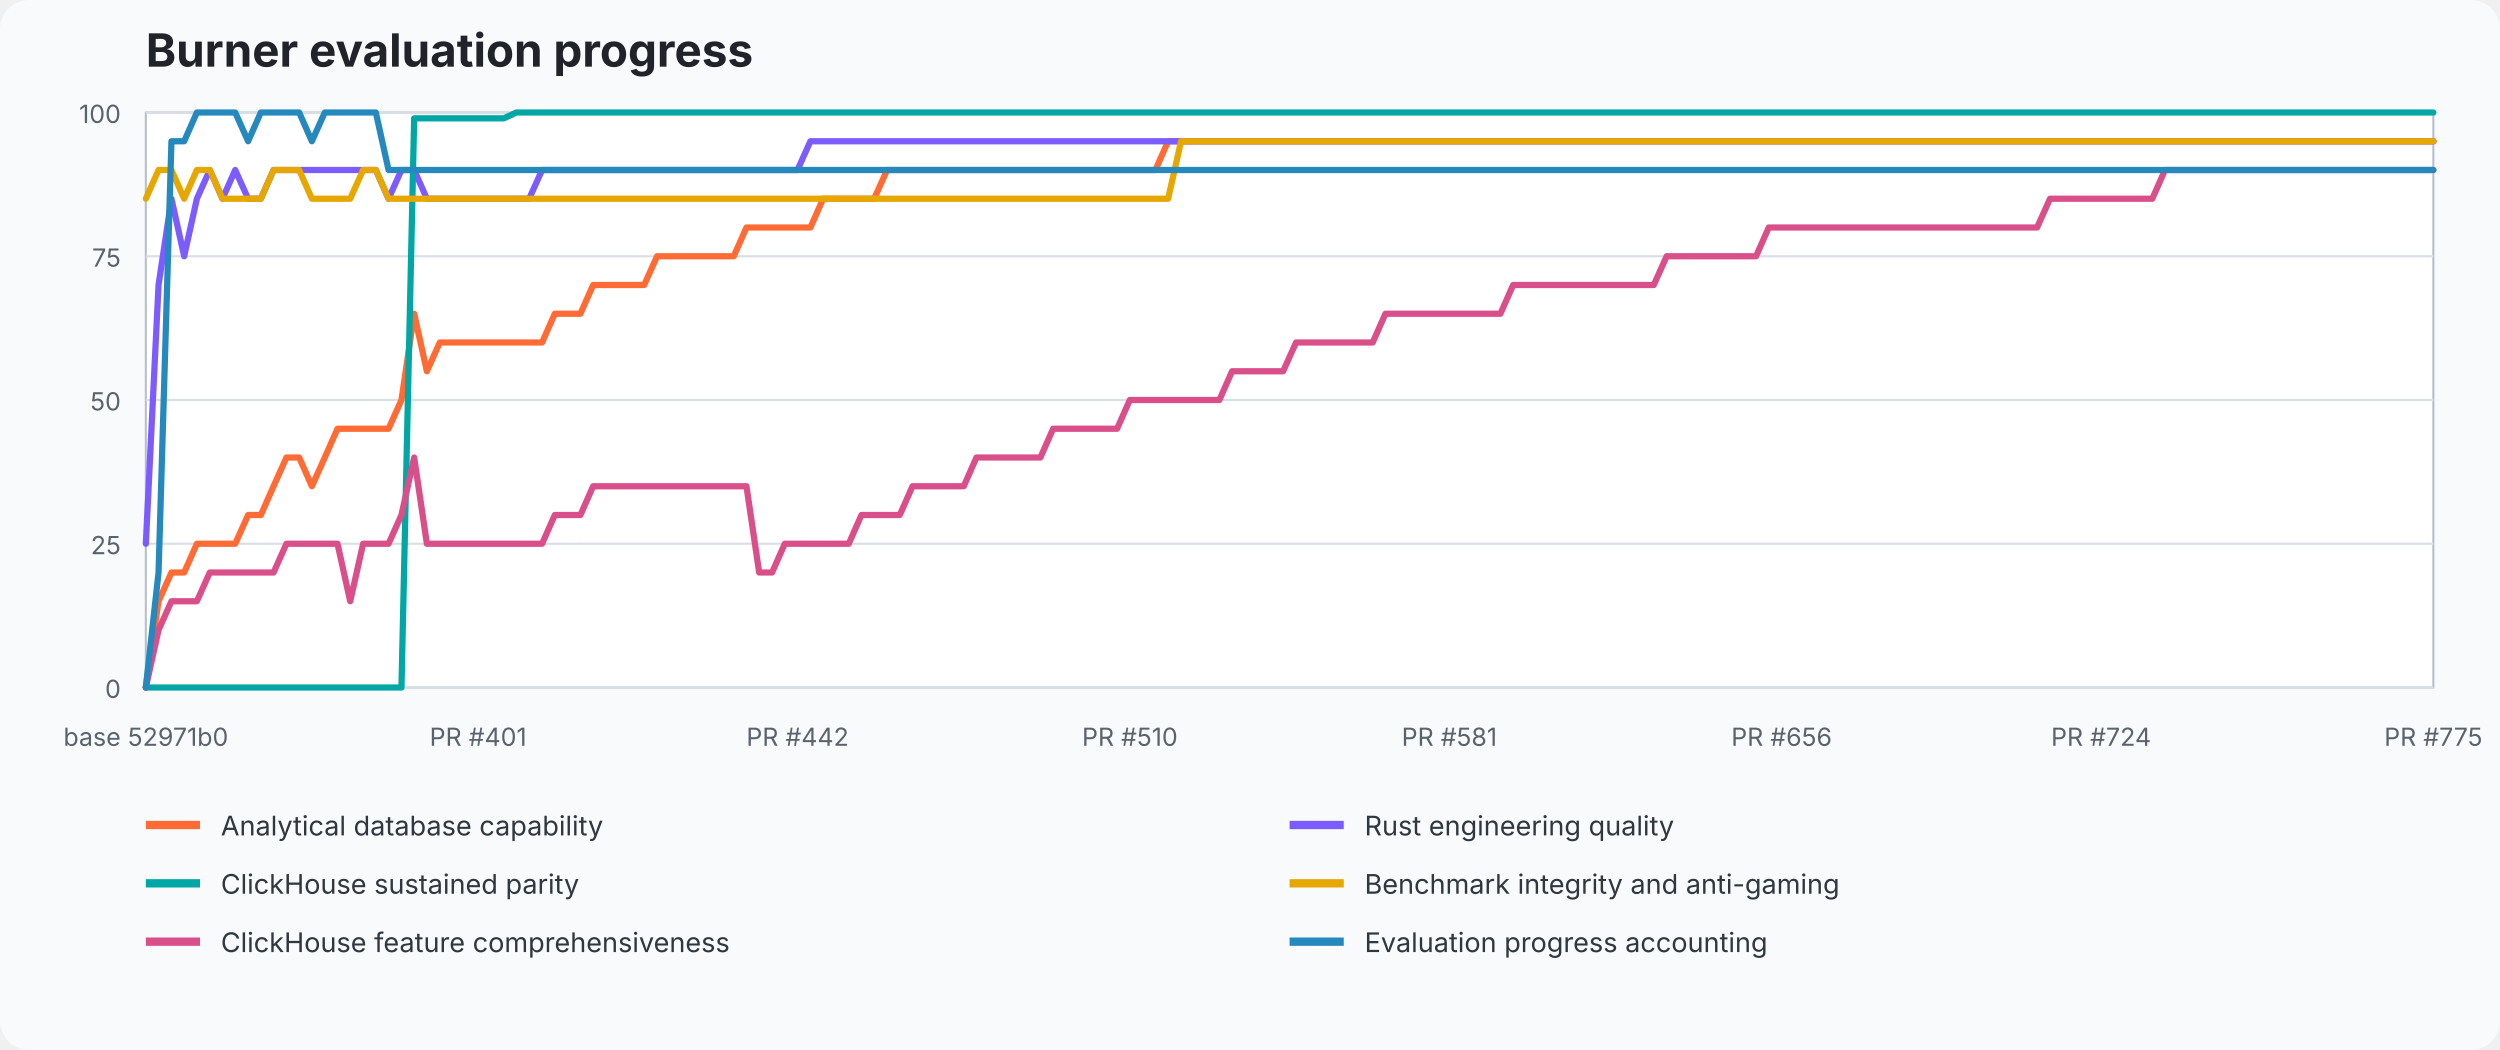
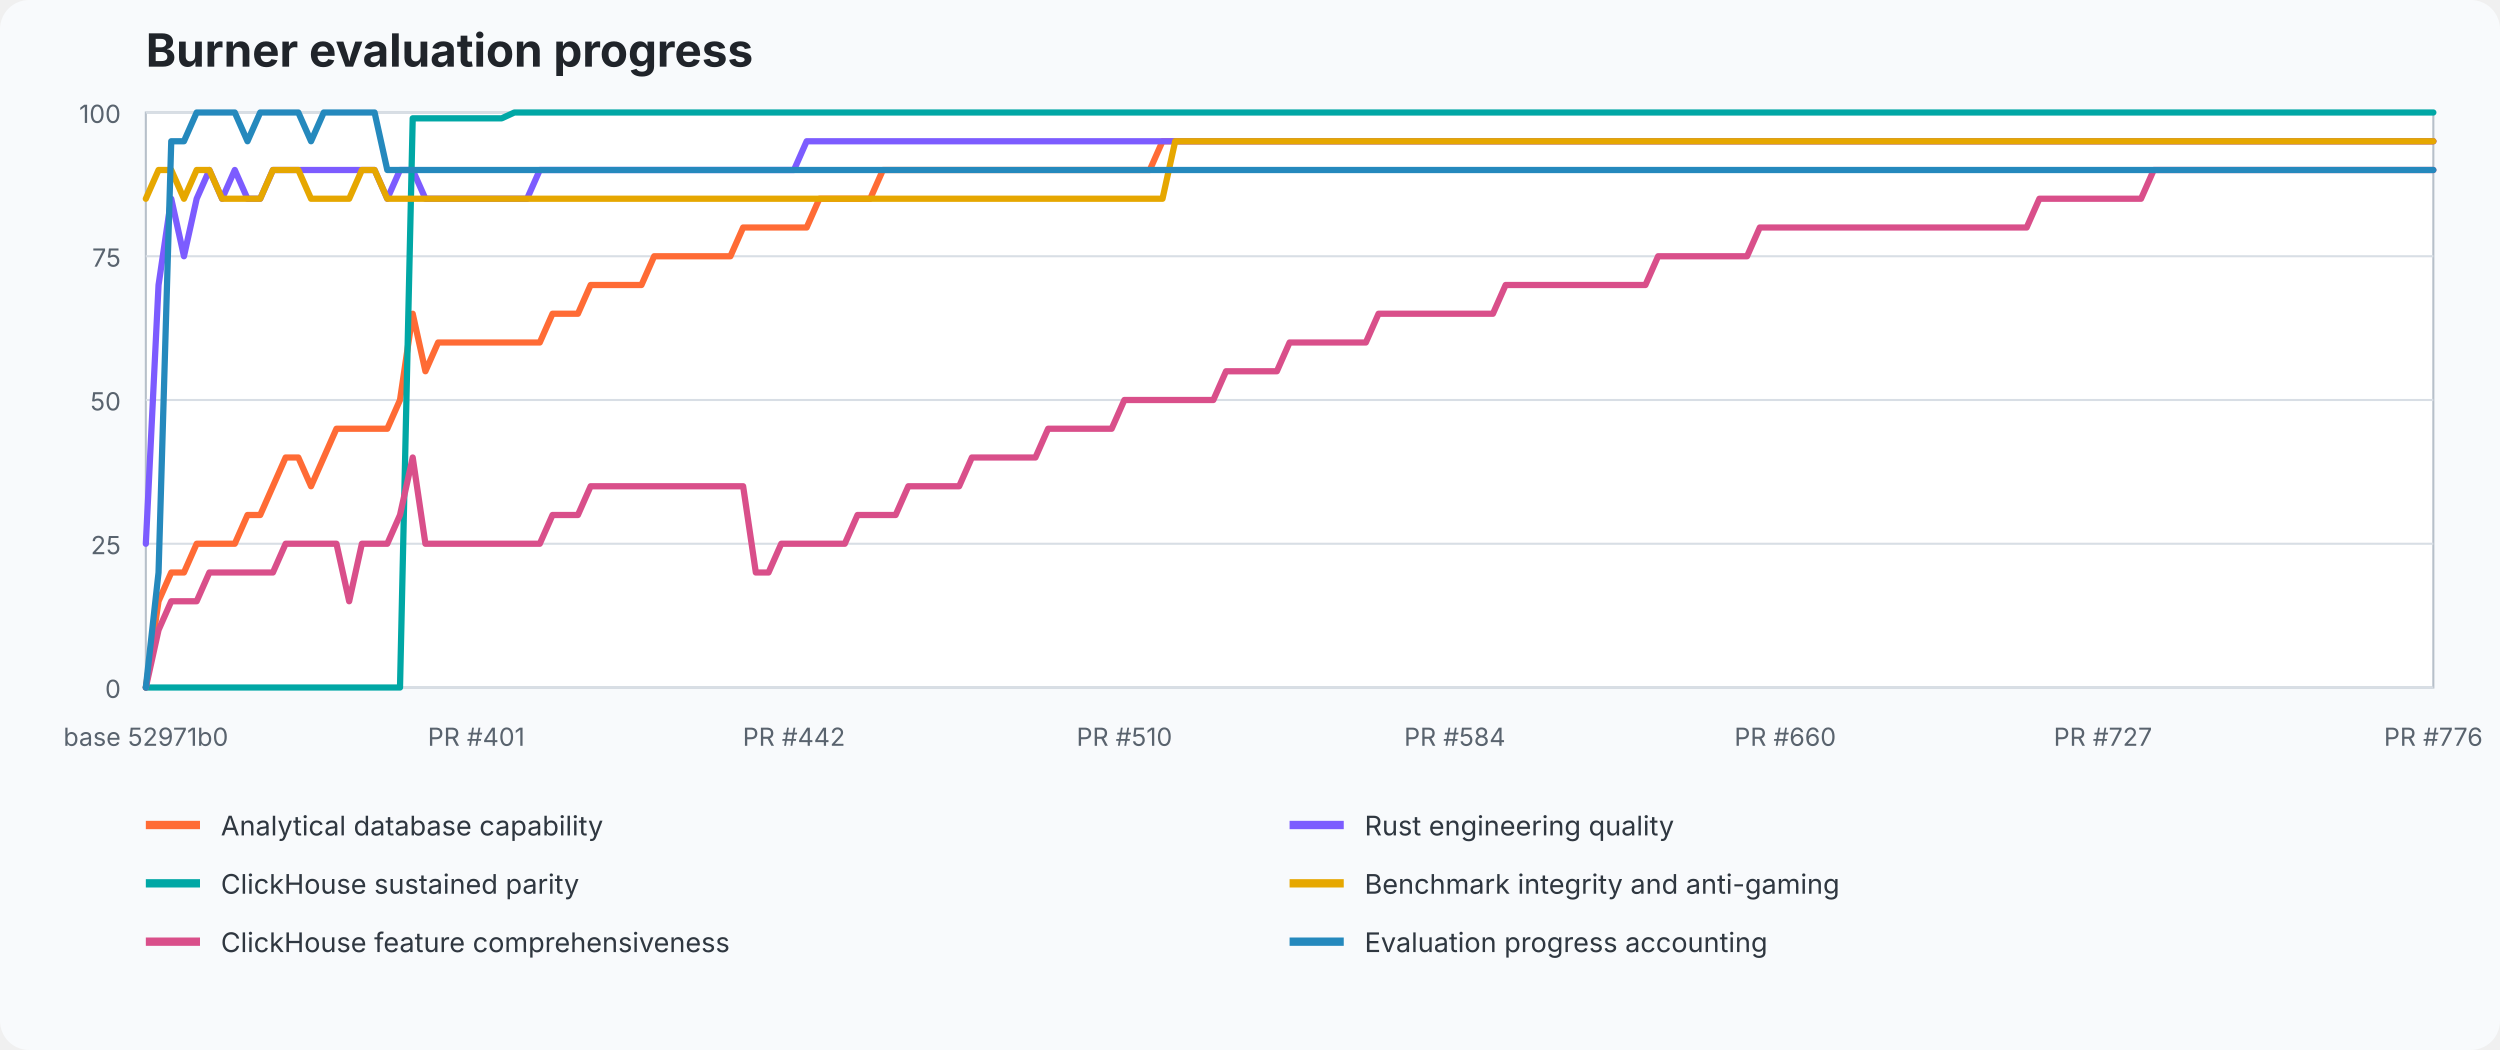
<svg xmlns="http://www.w3.org/2000/svg" width="1200" height="504" viewBox="0 0 1200 504" role="img" aria-labelledby="title desc">
  <style>text{font-family:ui-sans-serif,system-ui,-apple-system,BlinkMacSystemFont,"Segoe UI",sans-serif}.title{font-size:22px;font-weight:700;fill:#20242a}.axis{font-size:12px;fill:#59636e}.legend{font-size:13px;fill:#2f3740}.grid{stroke:#d8dee5;stroke-width:1}.plot{fill:#fff;stroke:#b7c0ca}</style>
  <rect width="100%" height="100%" fill="#f8fafc" rx="14" />
  <text x="70" y="32" class="title">Burner evaluation progress</text>
  <rect x="70" y="54" width="1098" height="276" class="plot" />
  <line x1="70" y1="330" x2="1168" y2="330" class="grid" />
  <text x="58" y="335" text-anchor="end" class="axis">0</text>
  <line x1="70" y1="261" x2="1168" y2="261" class="grid" />
  <text x="58" y="266" text-anchor="end" class="axis">25</text>
  <line x1="70" y1="192" x2="1168" y2="192" class="grid" />
  <text x="58" y="197" text-anchor="end" class="axis">50</text>
  <line x1="70" y1="123" x2="1168" y2="123" class="grid" />
  <text x="58" y="128" text-anchor="end" class="axis">75</text>
  <line x1="70" y1="54" x2="1168" y2="54" class="grid" />
  <text x="58" y="59" text-anchor="end" class="axis">100</text>
-   <polyline points="70.0,330.0 76.1,288.6 82.3,274.8 88.4,274.8 94.5,261.0 100.7,261.0 106.8,261.0 112.9,261.0 119.1,247.2 125.2,247.2 131.3,233.4 137.5,219.6 143.6,219.6 149.7,233.4 155.9,219.6 162.0,205.8 168.1,205.8 174.3,205.8 180.4,205.8 186.5,205.8 192.7,192.0 198.8,150.6 204.9,178.2 211.1,164.4 217.2,164.4 223.4,164.4 229.5,164.4 235.6,164.4 241.8,164.4 247.9,164.4 254.0,164.4 260.2,164.4 266.3,150.6 272.4,150.6 278.6,150.6 284.7,136.8 290.8,136.8 297.0,136.8 303.1,136.8 309.2,136.8 315.4,123.0 321.5,123.0 327.6,123.0 333.8,123.0 339.9,123.0 346.0,123.0 352.2,123.0 358.3,109.2 364.4,109.2 370.6,109.2 376.7,109.2 382.8,109.2 389.0,109.2 395.1,95.4 401.2,95.4 407.4,95.4 413.5,95.4 419.6,95.4 425.8,81.6 431.9,81.6 438.0,81.6 444.2,81.6 450.3,81.6 456.4,81.6 462.6,81.6 468.7,81.6 474.8,81.6 481.0,81.6 487.1,81.6 493.3,81.6 499.4,81.6 505.5,81.6 511.7,81.6 517.8,81.6 523.9,81.6 530.1,81.6 536.2,81.6 542.3,81.6 548.5,81.6 554.6,81.6 560.7,67.8 566.9,67.8 573.0,67.8 579.1,67.8 585.3,67.8 591.4,67.8 597.5,67.8 603.7,67.8 609.8,67.8 615.9,67.8 622.1,67.8 628.2,67.8 634.3,67.8 640.5,67.8 646.6,67.8 652.7,67.8 658.9,67.8 665.0,67.8 671.1,67.8 677.3,67.8 683.4,67.8 689.5,67.8 695.7,67.8 701.8,67.8 707.9,67.8 714.1,67.8 720.2,67.8 726.3,67.8 732.5,67.8 738.6,67.8 744.7,67.8 750.9,67.8 757.0,67.8 763.2,67.8 769.3,67.8 775.4,67.8 781.6,67.8 787.7,67.8 793.8,67.8 800.0,67.8 806.1,67.8 812.2,67.8 818.4,67.8 824.5,67.8 830.6,67.8 836.8,67.8 842.9,67.8 849.0,67.8 855.2,67.8 861.3,67.8 867.4,67.8 873.6,67.8 879.7,67.8 885.8,67.8 892.0,67.8 898.1,67.8 904.2,67.8 910.4,67.8 916.5,67.8 922.6,67.8 928.8,67.8 934.9,67.8 941.0,67.8 947.2,67.8 953.3,67.8 959.4,67.8 965.6,67.8 971.7,67.8 977.8,67.8 984.0,67.8 990.1,67.8 996.2,67.8 1002.4,67.8 1008.5,67.8 1014.6,67.8 1020.8,67.8 1026.9,67.8 1033.1,67.8 1039.2,67.8 1045.3,67.8 1051.5,67.8 1057.6,67.8 1063.7,67.8 1069.9,67.8 1076.0,67.8 1082.1,67.8 1088.3,67.8 1094.4,67.8 1100.5,67.8 1106.7,67.8 1112.8,67.8 1118.9,67.8 1125.1,67.8 1131.2,67.8 1137.3,67.8 1143.5,67.8 1149.6,67.8 1155.7,67.8 1161.9,67.8 1168.0,67.8" fill="none" stroke="#ff6b35" stroke-width="3" stroke-linejoin="round" stroke-linecap="round" />
-   <polyline points="70.0,261.0 76.1,136.8 82.3,95.4 88.4,123.0 94.5,95.4 100.7,81.6 106.8,95.4 112.9,81.6 119.1,95.4 125.2,95.4 131.3,81.6 137.5,81.6 143.6,81.6 149.7,81.6 155.9,81.6 162.0,81.6 168.1,81.6 174.3,81.6 180.4,81.6 186.5,95.4 192.7,81.6 198.8,81.6 204.9,95.4 211.1,95.4 217.2,95.4 223.4,95.4 229.5,95.4 235.6,95.4 241.8,95.4 247.9,95.4 254.0,95.4 260.2,81.6 266.3,81.6 272.4,81.6 278.6,81.6 284.7,81.6 290.8,81.6 297.0,81.6 303.1,81.6 309.2,81.6 315.4,81.6 321.5,81.6 327.6,81.6 333.8,81.6 339.9,81.6 346.0,81.6 352.2,81.6 358.3,81.6 364.4,81.6 370.6,81.6 376.7,81.6 382.8,81.6 389.0,67.8 395.1,67.8 401.2,67.8 407.4,67.8 413.5,67.8 419.6,67.8 425.8,67.8 431.9,67.8 438.0,67.8 444.2,67.8 450.3,67.8 456.4,67.8 462.6,67.8 468.7,67.8 474.8,67.8 481.0,67.8 487.1,67.8 493.3,67.8 499.4,67.8 505.5,67.8 511.7,67.8 517.8,67.8 523.9,67.8 530.1,67.8 536.2,67.8 542.3,67.8 548.5,67.8 554.6,67.8 560.7,67.8 566.9,67.8 573.0,67.8 579.1,67.8 585.3,67.8 591.4,67.8 597.5,67.8 603.7,67.8 609.8,67.8 615.9,67.8 622.1,67.8 628.2,67.8 634.3,67.8 640.5,67.8 646.6,67.8 652.7,67.8 658.9,67.8 665.0,67.8 671.1,67.8 677.3,67.8 683.4,67.8 689.5,67.8 695.7,67.8 701.8,67.8 707.9,67.8 714.1,67.8 720.2,67.8 726.3,67.8 732.5,67.8 738.6,67.8 744.7,67.8 750.9,67.8 757.0,67.8 763.2,67.8 769.3,67.8 775.4,67.8 781.6,67.8 787.7,67.8 793.8,67.8 800.0,67.8 806.1,67.8 812.2,67.8 818.4,67.8 824.5,67.8 830.6,67.8 836.8,67.8 842.9,67.8 849.0,67.8 855.2,67.8 861.3,67.8 867.4,67.8 873.6,67.8 879.7,67.8 885.8,67.8 892.0,67.8 898.1,67.8 904.2,67.8 910.4,67.8 916.5,67.8 922.6,67.8 928.8,67.8 934.9,67.8 941.0,67.8 947.2,67.8 953.3,67.8 959.4,67.8 965.6,67.8 971.7,67.8 977.8,67.8 984.0,67.8 990.1,67.8 996.2,67.8 1002.4,67.8 1008.5,67.8 1014.6,67.8 1020.8,67.8 1026.9,67.8 1033.1,67.8 1039.2,67.8 1045.3,67.8 1051.5,67.8 1057.6,67.8 1063.7,67.8 1069.9,67.8 1076.0,67.8 1082.1,67.8 1088.3,67.8 1094.4,67.8 1100.5,67.8 1106.7,67.8 1112.8,67.8 1118.9,67.8 1125.1,67.8 1131.2,67.8 1137.3,67.8 1143.5,67.8 1149.6,67.8 1155.7,67.8 1161.9,67.8 1168.0,67.8" fill="none" stroke="#7c5cff" stroke-width="3" stroke-linejoin="round" stroke-linecap="round" />
-   <polyline points="70.0,330.0 76.1,330.0 82.3,330.0 88.4,330.0 94.5,330.0 100.7,330.0 106.8,330.0 112.9,330.0 119.1,330.0 125.2,330.0 131.3,330.0 137.5,330.0 143.6,330.0 149.7,330.0 155.9,330.0 162.0,330.0 168.1,330.0 174.3,330.0 180.4,330.0 186.5,330.0 192.7,330.0 198.8,56.8 204.9,56.8 211.1,56.8 217.2,56.8 223.4,56.8 229.5,56.8 235.6,56.8 241.8,56.8 247.9,54.0 254.0,54.0 260.2,54.0 266.3,54.0 272.4,54.0 278.6,54.0 284.7,54.0 290.8,54.0 297.0,54.0 303.1,54.0 309.2,54.0 315.4,54.0 321.5,54.0 327.6,54.0 333.8,54.0 339.9,54.0 346.0,54.0 352.2,54.0 358.3,54.0 364.4,54.0 370.6,54.0 376.7,54.0 382.8,54.0 389.0,54.0 395.1,54.0 401.2,54.0 407.4,54.0 413.5,54.0 419.6,54.0 425.8,54.0 431.9,54.0 438.0,54.0 444.2,54.0 450.3,54.0 456.4,54.0 462.6,54.0 468.7,54.0 474.8,54.0 481.0,54.0 487.1,54.0 493.3,54.0 499.4,54.0 505.5,54.0 511.7,54.0 517.8,54.0 523.9,54.0 530.1,54.0 536.2,54.0 542.3,54.0 548.5,54.0 554.6,54.0 560.7,54.0 566.9,54.0 573.0,54.0 579.1,54.0 585.3,54.0 591.4,54.0 597.5,54.0 603.7,54.0 609.8,54.0 615.9,54.0 622.1,54.0 628.2,54.0 634.3,54.0 640.5,54.0 646.6,54.0 652.7,54.0 658.9,54.0 665.0,54.0 671.1,54.0 677.3,54.0 683.4,54.0 689.5,54.0 695.7,54.0 701.8,54.0 707.9,54.0 714.1,54.0 720.2,54.0 726.3,54.0 732.5,54.0 738.6,54.0 744.7,54.0 750.9,54.0 757.0,54.0 763.2,54.0 769.3,54.0 775.4,54.0 781.6,54.0 787.7,54.0 793.8,54.0 800.0,54.0 806.1,54.0 812.2,54.0 818.4,54.0 824.5,54.0 830.6,54.0 836.8,54.0 842.9,54.0 849.0,54.0 855.2,54.0 861.3,54.0 867.4,54.0 873.6,54.0 879.7,54.0 885.8,54.0 892.0,54.0 898.1,54.0 904.2,54.0 910.4,54.0 916.5,54.0 922.6,54.0 928.8,54.0 934.9,54.0 941.0,54.0 947.2,54.0 953.3,54.0 959.4,54.0 965.6,54.0 971.7,54.0 977.8,54.0 984.0,54.0 990.1,54.0 996.2,54.0 1002.4,54.0 1008.5,54.0 1014.6,54.0 1020.8,54.0 1026.9,54.0 1033.1,54.0 1039.2,54.0 1045.3,54.0 1051.5,54.0 1057.6,54.0 1063.7,54.0 1069.9,54.0 1076.0,54.0 1082.1,54.0 1088.3,54.0 1094.4,54.0 1100.5,54.0 1106.7,54.0 1112.8,54.0 1118.9,54.0 1125.1,54.0 1131.2,54.0 1137.3,54.0 1143.5,54.0 1149.6,54.0 1155.7,54.0 1161.9,54.0 1168.0,54.0" fill="none" stroke="#00a7a5" stroke-width="3" stroke-linejoin="round" stroke-linecap="round" />
-   <polyline points="70.0,95.4 76.1,81.6 82.3,81.6 88.4,95.4 94.5,81.6 100.7,81.6 106.8,95.4 112.9,95.4 119.1,95.4 125.2,95.4 131.3,81.6 137.5,81.6 143.6,81.6 149.7,95.4 155.9,95.4 162.0,95.4 168.1,95.4 174.3,81.6 180.4,81.6 186.5,95.4 192.7,95.4 198.8,95.4 204.9,95.4 211.1,95.4 217.2,95.4 223.4,95.4 229.5,95.4 235.6,95.4 241.8,95.4 247.9,95.4 254.0,95.4 260.2,95.4 266.3,95.4 272.4,95.4 278.6,95.4 284.7,95.4 290.8,95.4 297.0,95.4 303.1,95.4 309.2,95.4 315.4,95.4 321.5,95.4 327.6,95.4 333.8,95.4 339.9,95.4 346.0,95.4 352.2,95.4 358.3,95.4 364.4,95.4 370.6,95.4 376.7,95.4 382.8,95.4 389.0,95.4 395.1,95.4 401.2,95.4 407.4,95.4 413.5,95.4 419.6,95.4 425.8,95.4 431.9,95.4 438.0,95.4 444.2,95.4 450.3,95.4 456.4,95.4 462.6,95.4 468.7,95.4 474.8,95.4 481.0,95.4 487.1,95.4 493.3,95.4 499.4,95.4 505.5,95.4 511.7,95.4 517.8,95.4 523.9,95.4 530.1,95.4 536.2,95.4 542.3,95.4 548.5,95.4 554.6,95.4 560.7,95.4 566.9,67.8 573.0,67.8 579.1,67.8 585.3,67.8 591.4,67.8 597.5,67.8 603.7,67.8 609.8,67.8 615.9,67.8 622.1,67.8 628.2,67.8 634.3,67.8 640.5,67.8 646.6,67.8 652.7,67.8 658.9,67.8 665.0,67.8 671.1,67.8 677.3,67.8 683.4,67.8 689.5,67.8 695.7,67.8 701.8,67.8 707.9,67.8 714.1,67.8 720.2,67.8 726.3,67.8 732.5,67.8 738.6,67.8 744.7,67.8 750.9,67.8 757.0,67.8 763.2,67.8 769.3,67.8 775.4,67.8 781.6,67.8 787.7,67.8 793.8,67.8 800.0,67.8 806.1,67.8 812.2,67.8 818.4,67.8 824.5,67.8 830.6,67.8 836.8,67.8 842.9,67.8 849.0,67.8 855.2,67.8 861.3,67.8 867.4,67.8 873.6,67.8 879.7,67.8 885.8,67.8 892.0,67.8 898.1,67.8 904.2,67.8 910.4,67.8 916.5,67.8 922.6,67.8 928.8,67.8 934.9,67.8 941.0,67.8 947.2,67.8 953.3,67.8 959.4,67.8 965.6,67.8 971.7,67.8 977.8,67.8 984.0,67.8 990.1,67.8 996.2,67.8 1002.4,67.8 1008.5,67.8 1014.6,67.8 1020.8,67.8 1026.9,67.8 1033.1,67.8 1039.2,67.8 1045.3,67.8 1051.5,67.8 1057.6,67.8 1063.7,67.8 1069.9,67.8 1076.0,67.8 1082.1,67.8 1088.3,67.8 1094.4,67.8 1100.5,67.8 1106.7,67.8 1112.8,67.8 1118.9,67.8 1125.1,67.8 1131.2,67.8 1137.3,67.8 1143.5,67.8 1149.6,67.8 1155.7,67.8 1161.9,67.8 1168.0,67.8" fill="none" stroke="#e6a700" stroke-width="3" stroke-linejoin="round" stroke-linecap="round" />
-   <polyline points="70.0,330.0 76.1,302.4 82.3,288.6 88.4,288.6 94.5,288.6 100.7,274.8 106.8,274.8 112.9,274.8 119.1,274.8 125.2,274.8 131.3,274.8 137.5,261.0 143.6,261.0 149.7,261.0 155.9,261.0 162.0,261.0 168.1,288.6 174.3,261.0 180.4,261.0 186.5,261.0 192.7,247.2 198.8,219.6 204.9,261.0 211.1,261.0 217.2,261.0 223.4,261.0 229.5,261.0 235.6,261.0 241.8,261.0 247.9,261.0 254.0,261.0 260.2,261.0 266.3,247.2 272.4,247.2 278.6,247.2 284.7,233.4 290.8,233.4 297.0,233.4 303.1,233.4 309.2,233.4 315.4,233.4 321.5,233.4 327.6,233.4 333.8,233.4 339.9,233.4 346.0,233.4 352.2,233.4 358.3,233.4 364.4,274.8 370.6,274.8 376.7,261.0 382.8,261.0 389.0,261.0 395.1,261.0 401.2,261.0 407.4,261.0 413.5,247.2 419.6,247.2 425.8,247.2 431.9,247.2 438.0,233.4 444.2,233.4 450.3,233.4 456.4,233.4 462.6,233.4 468.7,219.6 474.8,219.6 481.0,219.6 487.1,219.6 493.3,219.6 499.4,219.6 505.5,205.8 511.7,205.8 517.8,205.8 523.9,205.8 530.1,205.8 536.2,205.8 542.3,192.0 548.5,192.0 554.6,192.0 560.7,192.0 566.9,192.0 573.0,192.0 579.1,192.0 585.3,192.0 591.4,178.2 597.5,178.2 603.7,178.2 609.8,178.2 615.9,178.2 622.1,164.4 628.2,164.4 634.3,164.4 640.5,164.4 646.6,164.4 652.7,164.4 658.9,164.4 665.0,150.6 671.1,150.6 677.3,150.6 683.4,150.6 689.5,150.6 695.7,150.6 701.8,150.6 707.9,150.6 714.1,150.6 720.2,150.6 726.3,136.8 732.5,136.8 738.6,136.8 744.7,136.8 750.9,136.8 757.0,136.8 763.2,136.8 769.3,136.8 775.4,136.8 781.6,136.8 787.7,136.8 793.8,136.8 800.0,123.0 806.1,123.0 812.2,123.0 818.4,123.0 824.5,123.0 830.6,123.0 836.8,123.0 842.9,123.0 849.0,109.2 855.2,109.2 861.3,109.2 867.4,109.2 873.6,109.2 879.7,109.2 885.8,109.2 892.0,109.2 898.1,109.2 904.2,109.2 910.4,109.2 916.5,109.2 922.6,109.2 928.8,109.2 934.9,109.2 941.0,109.2 947.2,109.2 953.3,109.2 959.4,109.2 965.6,109.2 971.7,109.2 977.8,109.2 984.0,95.4 990.1,95.4 996.2,95.4 1002.4,95.4 1008.5,95.4 1014.6,95.4 1020.8,95.4 1026.9,95.4 1033.1,95.4 1039.2,81.6 1045.3,81.6 1051.5,81.6 1057.6,81.6 1063.7,81.6 1069.9,81.6 1076.0,81.6 1082.1,81.6 1088.3,81.6 1094.4,81.6 1100.5,81.6 1106.7,81.6 1112.8,81.6 1118.9,81.6 1125.1,81.6 1131.2,81.6 1137.3,81.6 1143.5,81.6 1149.6,81.6 1155.7,81.6 1161.9,81.6 1168.0,81.6" fill="none" stroke="#d94f8a" stroke-width="3" stroke-linejoin="round" stroke-linecap="round" />
-   <polyline points="70.0,330.0 76.1,274.8 82.3,67.8 88.4,67.8 94.5,54.0 100.7,54.0 106.8,54.0 112.9,54.0 119.1,67.8 125.2,54.0 131.3,54.0 137.5,54.0 143.6,54.0 149.7,67.8 155.9,54.0 162.0,54.0 168.1,54.0 174.3,54.0 180.4,54.0 186.5,81.6 192.7,81.6 198.8,81.6 204.9,81.6 211.1,81.6 217.2,81.6 223.4,81.6 229.5,81.6 235.6,81.6 241.8,81.6 247.9,81.6 254.0,81.6 260.2,81.6 266.3,81.6 272.4,81.6 278.6,81.6 284.7,81.6 290.8,81.6 297.0,81.6 303.1,81.6 309.2,81.6 315.4,81.6 321.5,81.6 327.6,81.6 333.8,81.6 339.9,81.6 346.0,81.6 352.2,81.6 358.3,81.6 364.4,81.6 370.6,81.6 376.7,81.6 382.8,81.6 389.0,81.6 395.1,81.6 401.2,81.6 407.4,81.6 413.5,81.6 419.6,81.6 425.8,81.6 431.9,81.6 438.0,81.6 444.2,81.6 450.3,81.6 456.4,81.6 462.6,81.6 468.7,81.6 474.8,81.6 481.0,81.6 487.1,81.6 493.3,81.6 499.4,81.6 505.5,81.6 511.7,81.6 517.8,81.6 523.9,81.6 530.1,81.6 536.2,81.6 542.3,81.6 548.5,81.6 554.6,81.6 560.7,81.6 566.9,81.6 573.0,81.6 579.1,81.6 585.3,81.6 591.4,81.6 597.5,81.6 603.7,81.6 609.8,81.6 615.9,81.6 622.1,81.6 628.2,81.6 634.3,81.6 640.5,81.6 646.6,81.6 652.7,81.6 658.9,81.6 665.0,81.6 671.1,81.6 677.3,81.6 683.4,81.6 689.5,81.6 695.7,81.6 701.8,81.6 707.9,81.6 714.1,81.6 720.2,81.6 726.3,81.6 732.5,81.6 738.6,81.6 744.7,81.6 750.9,81.6 757.0,81.6 763.2,81.6 769.3,81.6 775.4,81.6 781.6,81.6 787.7,81.6 793.8,81.6 800.0,81.6 806.1,81.6 812.2,81.6 818.4,81.6 824.5,81.6 830.6,81.6 836.8,81.6 842.9,81.6 849.0,81.6 855.2,81.6 861.3,81.6 867.4,81.6 873.6,81.6 879.7,81.6 885.8,81.6 892.0,81.6 898.1,81.6 904.2,81.6 910.4,81.6 916.5,81.6 922.6,81.6 928.8,81.6 934.9,81.6 941.0,81.6 947.2,81.6 953.3,81.6 959.4,81.6 965.6,81.6 971.7,81.6 977.8,81.6 984.0,81.6 990.1,81.6 996.2,81.6 1002.4,81.6 1008.5,81.6 1014.6,81.6 1020.8,81.6 1026.9,81.6 1033.1,81.6 1039.2,81.6 1045.3,81.6 1051.5,81.6 1057.6,81.6 1063.7,81.6 1069.9,81.6 1076.0,81.6 1082.1,81.6 1088.3,81.6 1094.4,81.6 1100.5,81.6 1106.7,81.6 1112.8,81.6 1118.9,81.6 1125.1,81.6 1131.2,81.6 1137.3,81.6 1143.5,81.6 1149.6,81.6 1155.7,81.6 1161.9,81.6 1168.0,81.6" fill="none" stroke="#2589bd" stroke-width="3" stroke-linejoin="round" stroke-linecap="round" />
+   <polyline points="70.0,330.0 76.1,288.6 82.2,274.8 88.3,274.8 94.4,261.0 100.5,261.0 106.6,261.0 112.7,261.0 118.8,247.2 124.9,247.2 131.0,233.4 137.1,219.6 143.2,219.6 149.3,233.4 155.4,219.6 161.5,205.8 167.6,205.8 173.7,205.8 179.8,205.8 185.9,205.8 192.0,192.0 198.1,150.6 204.2,178.2 210.3,164.4 216.4,164.4 222.5,164.4 228.6,164.4 234.7,164.4 240.8,164.4 246.9,164.4 253.0,164.4 259.1,164.4 265.2,150.6 271.3,150.6 277.4,150.6 283.5,136.8 289.6,136.8 295.7,136.8 301.8,136.8 307.9,136.8 314.0,123.0 320.1,123.0 326.2,123.0 332.3,123.0 338.4,123.0 344.5,123.0 350.6,123.0 356.7,109.2 362.8,109.2 368.9,109.2 375.0,109.2 381.1,109.2 387.2,109.2 393.3,95.4 399.4,95.4 405.5,95.4 411.6,95.4 417.7,95.4 423.8,81.6 429.9,81.6 436.0,81.6 442.1,81.6 448.2,81.6 454.3,81.6 460.4,81.6 466.5,81.6 472.6,81.6 478.7,81.6 484.8,81.6 490.9,81.6 497.0,81.6 503.1,81.6 509.2,81.6 515.3,81.6 521.4,81.6 527.5,81.6 533.6,81.6 539.7,81.6 545.8,81.6 551.9,81.6 558.0,67.8 564.1,67.8 570.2,67.8 576.3,67.8 582.4,67.8 588.5,67.8 594.6,67.8 600.7,67.8 606.8,67.8 612.9,67.8 619.0,67.8 625.1,67.8 631.2,67.8 637.3,67.8 643.4,67.8 649.5,67.8 655.6,67.8 661.7,67.8 667.8,67.8 673.9,67.8 680.0,67.8 686.1,67.8 692.2,67.8 698.3,67.8 704.4,67.8 710.5,67.8 716.6,67.8 722.7,67.8 728.8,67.8 734.9,67.8 741.0,67.8 747.1,67.8 753.2,67.8 759.3,67.8 765.4,67.8 771.5,67.8 777.6,67.8 783.7,67.8 789.8,67.8 795.9,67.8 802.0,67.8 808.1,67.8 814.2,67.8 820.3,67.8 826.4,67.8 832.5,67.8 838.6,67.8 844.7,67.8 850.8,67.8 856.9,67.8 863.0,67.8 869.1,67.8 875.2,67.8 881.3,67.8 887.4,67.8 893.5,67.8 899.6,67.8 905.7,67.8 911.8,67.8 917.9,67.8 924.0,67.8 930.1,67.8 936.2,67.8 942.3,67.8 948.4,67.8 954.5,67.8 960.6,67.8 966.7,67.8 972.8,67.8 978.9,67.8 985.0,67.8 991.1,67.8 997.2,67.8 1003.3,67.8 1009.4,67.8 1015.5,67.8 1021.6,67.8 1027.7,67.8 1033.8,67.8 1039.9,67.8 1046.0,67.8 1052.1,67.8 1058.2,67.8 1064.3,67.8 1070.4,67.8 1076.5,67.8 1082.6,67.8 1088.7,67.8 1094.8,67.8 1100.9,67.8 1107.0,67.8 1113.1,67.8 1119.2,67.8 1125.3,67.8 1131.4,67.8 1137.5,67.8 1143.6,67.8 1149.7,67.8 1155.8,67.8 1161.9,67.8 1168.0,67.8" fill="none" stroke="#ff6b35" stroke-width="3" stroke-linejoin="round" stroke-linecap="round" />
+   <polyline points="70.0,261.0 76.1,136.8 82.2,95.4 88.3,123.0 94.4,95.4 100.5,81.6 106.6,95.4 112.7,81.6 118.8,95.4 124.9,95.4 131.0,81.6 137.1,81.6 143.2,81.6 149.3,81.6 155.4,81.6 161.5,81.6 167.6,81.6 173.7,81.6 179.8,81.6 185.9,95.4 192.0,81.6 198.1,81.6 204.2,95.4 210.3,95.4 216.4,95.4 222.5,95.4 228.6,95.4 234.7,95.4 240.8,95.4 246.9,95.4 253.0,95.4 259.1,81.6 265.2,81.6 271.3,81.6 277.4,81.6 283.5,81.6 289.6,81.6 295.7,81.6 301.8,81.6 307.9,81.6 314.0,81.6 320.1,81.6 326.2,81.6 332.3,81.6 338.4,81.6 344.5,81.6 350.6,81.6 356.7,81.6 362.8,81.6 368.9,81.6 375.0,81.6 381.1,81.6 387.2,67.8 393.3,67.8 399.4,67.8 405.5,67.8 411.6,67.8 417.7,67.8 423.8,67.8 429.9,67.8 436.0,67.8 442.1,67.8 448.2,67.8 454.3,67.8 460.4,67.8 466.5,67.8 472.6,67.8 478.7,67.8 484.8,67.8 490.9,67.8 497.0,67.8 503.1,67.8 509.2,67.8 515.3,67.8 521.4,67.8 527.5,67.8 533.6,67.8 539.7,67.8 545.8,67.8 551.9,67.8 558.0,67.8 564.1,67.8 570.2,67.8 576.3,67.8 582.4,67.8 588.5,67.8 594.6,67.8 600.7,67.8 606.8,67.8 612.9,67.8 619.0,67.8 625.1,67.8 631.2,67.8 637.3,67.8 643.4,67.8 649.5,67.8 655.6,67.8 661.7,67.8 667.8,67.8 673.9,67.8 680.0,67.8 686.1,67.8 692.2,67.8 698.3,67.8 704.4,67.8 710.5,67.8 716.6,67.8 722.7,67.8 728.8,67.8 734.9,67.8 741.0,67.8 747.1,67.8 753.2,67.8 759.3,67.8 765.4,67.8 771.5,67.8 777.6,67.8 783.7,67.8 789.8,67.8 795.9,67.8 802.0,67.8 808.1,67.8 814.2,67.8 820.3,67.8 826.4,67.8 832.5,67.8 838.6,67.8 844.7,67.8 850.8,67.8 856.9,67.8 863.0,67.8 869.1,67.8 875.2,67.8 881.3,67.8 887.4,67.8 893.5,67.8 899.6,67.8 905.7,67.8 911.8,67.8 917.9,67.8 924.0,67.8 930.1,67.8 936.2,67.8 942.3,67.8 948.4,67.8 954.5,67.8 960.6,67.8 966.7,67.8 972.8,67.8 978.9,67.8 985.0,67.8 991.1,67.8 997.2,67.8 1003.3,67.8 1009.4,67.8 1015.5,67.8 1021.6,67.8 1027.7,67.8 1033.8,67.8 1039.9,67.8 1046.0,67.8 1052.1,67.8 1058.2,67.8 1064.3,67.8 1070.4,67.8 1076.5,67.8 1082.6,67.8 1088.7,67.8 1094.8,67.8 1100.9,67.8 1107.0,67.8 1113.1,67.8 1119.2,67.8 1125.3,67.8 1131.4,67.8 1137.5,67.8 1143.6,67.8 1149.7,67.8 1155.8,67.8 1161.9,67.8 1168.0,67.8" fill="none" stroke="#7c5cff" stroke-width="3" stroke-linejoin="round" stroke-linecap="round" />
+   <polyline points="70.0,330.0 76.1,330.0 82.2,330.0 88.3,330.0 94.4,330.0 100.5,330.0 106.6,330.0 112.7,330.0 118.8,330.0 124.9,330.0 131.0,330.0 137.1,330.0 143.2,330.0 149.3,330.0 155.4,330.0 161.5,330.0 167.6,330.0 173.7,330.0 179.8,330.0 185.9,330.0 192.0,330.0 198.1,56.8 204.2,56.8 210.3,56.8 216.4,56.8 222.5,56.8 228.6,56.8 234.7,56.8 240.8,56.8 246.9,54.0 253.0,54.0 259.1,54.0 265.2,54.0 271.3,54.0 277.4,54.0 283.5,54.0 289.6,54.0 295.7,54.0 301.8,54.0 307.9,54.0 314.0,54.0 320.1,54.0 326.2,54.0 332.3,54.0 338.4,54.0 344.5,54.0 350.6,54.0 356.7,54.0 362.8,54.0 368.9,54.0 375.0,54.0 381.1,54.0 387.2,54.0 393.3,54.0 399.4,54.0 405.5,54.0 411.6,54.0 417.7,54.0 423.8,54.0 429.9,54.0 436.0,54.0 442.1,54.0 448.2,54.0 454.3,54.0 460.4,54.0 466.5,54.0 472.6,54.0 478.7,54.0 484.8,54.0 490.9,54.0 497.0,54.0 503.1,54.0 509.2,54.0 515.3,54.0 521.4,54.0 527.5,54.0 533.6,54.0 539.7,54.0 545.8,54.0 551.9,54.0 558.0,54.0 564.1,54.0 570.2,54.0 576.3,54.0 582.4,54.0 588.5,54.0 594.6,54.0 600.7,54.0 606.8,54.0 612.9,54.0 619.0,54.0 625.1,54.0 631.2,54.0 637.3,54.0 643.4,54.0 649.5,54.0 655.6,54.0 661.7,54.0 667.8,54.0 673.9,54.0 680.0,54.0 686.1,54.0 692.2,54.0 698.3,54.0 704.4,54.0 710.5,54.0 716.6,54.0 722.7,54.0 728.8,54.0 734.9,54.0 741.0,54.0 747.1,54.0 753.2,54.0 759.3,54.0 765.4,54.0 771.5,54.0 777.6,54.0 783.7,54.0 789.8,54.0 795.9,54.0 802.0,54.0 808.1,54.0 814.2,54.0 820.3,54.0 826.4,54.0 832.5,54.0 838.6,54.0 844.7,54.0 850.8,54.0 856.9,54.0 863.0,54.0 869.1,54.0 875.2,54.0 881.3,54.0 887.4,54.0 893.5,54.0 899.6,54.0 905.7,54.0 911.8,54.0 917.9,54.0 924.0,54.0 930.1,54.0 936.2,54.0 942.3,54.0 948.4,54.0 954.5,54.0 960.6,54.0 966.7,54.0 972.8,54.0 978.9,54.0 985.0,54.0 991.1,54.0 997.2,54.0 1003.3,54.0 1009.4,54.0 1015.5,54.0 1021.6,54.0 1027.7,54.0 1033.8,54.0 1039.9,54.0 1046.0,54.0 1052.1,54.0 1058.2,54.0 1064.3,54.0 1070.4,54.0 1076.5,54.0 1082.6,54.0 1088.7,54.0 1094.8,54.0 1100.9,54.0 1107.0,54.0 1113.1,54.0 1119.2,54.0 1125.3,54.0 1131.4,54.0 1137.5,54.0 1143.6,54.0 1149.7,54.0 1155.8,54.0 1161.9,54.0 1168.0,54.0" fill="none" stroke="#00a7a5" stroke-width="3" stroke-linejoin="round" stroke-linecap="round" />
+   <polyline points="70.0,95.4 76.1,81.6 82.2,81.6 88.3,95.4 94.4,81.6 100.5,81.6 106.6,95.4 112.7,95.4 118.8,95.4 124.9,95.4 131.0,81.6 137.1,81.6 143.2,81.6 149.3,95.4 155.4,95.4 161.5,95.4 167.6,95.4 173.7,81.6 179.8,81.6 185.9,95.4 192.0,95.4 198.1,95.4 204.2,95.4 210.3,95.4 216.4,95.4 222.5,95.4 228.6,95.4 234.7,95.4 240.8,95.4 246.9,95.4 253.0,95.4 259.1,95.4 265.2,95.4 271.3,95.4 277.4,95.4 283.5,95.4 289.6,95.4 295.7,95.4 301.8,95.4 307.9,95.4 314.0,95.4 320.1,95.4 326.2,95.4 332.3,95.4 338.4,95.4 344.5,95.4 350.6,95.4 356.7,95.4 362.8,95.4 368.9,95.4 375.0,95.4 381.1,95.4 387.2,95.4 393.3,95.4 399.4,95.4 405.5,95.4 411.6,95.4 417.7,95.4 423.8,95.4 429.9,95.4 436.0,95.4 442.1,95.4 448.2,95.4 454.3,95.4 460.4,95.4 466.5,95.4 472.6,95.4 478.7,95.4 484.8,95.4 490.9,95.4 497.0,95.4 503.1,95.4 509.2,95.4 515.3,95.4 521.4,95.4 527.5,95.4 533.6,95.4 539.7,95.4 545.8,95.4 551.9,95.4 558.0,95.4 564.1,67.8 570.2,67.8 576.3,67.8 582.4,67.8 588.5,67.8 594.6,67.8 600.7,67.8 606.8,67.8 612.9,67.8 619.0,67.8 625.1,67.8 631.2,67.8 637.3,67.8 643.4,67.8 649.5,67.8 655.6,67.8 661.7,67.8 667.8,67.8 673.9,67.8 680.0,67.8 686.1,67.8 692.2,67.8 698.3,67.8 704.4,67.8 710.5,67.8 716.6,67.8 722.7,67.8 728.8,67.8 734.9,67.8 741.0,67.8 747.1,67.8 753.2,67.8 759.3,67.8 765.4,67.8 771.5,67.8 777.6,67.8 783.7,67.8 789.8,67.8 795.9,67.8 802.0,67.8 808.1,67.8 814.2,67.8 820.3,67.8 826.4,67.8 832.5,67.8 838.6,67.8 844.7,67.8 850.8,67.8 856.9,67.8 863.0,67.8 869.1,67.8 875.2,67.8 881.3,67.8 887.4,67.8 893.5,67.8 899.6,67.8 905.7,67.8 911.8,67.8 917.9,67.8 924.0,67.8 930.1,67.8 936.2,67.8 942.3,67.8 948.4,67.8 954.5,67.8 960.6,67.8 966.7,67.8 972.8,67.8 978.9,67.8 985.0,67.8 991.1,67.8 997.2,67.8 1003.3,67.8 1009.4,67.8 1015.5,67.8 1021.6,67.8 1027.7,67.8 1033.8,67.8 1039.9,67.8 1046.0,67.8 1052.1,67.8 1058.2,67.8 1064.3,67.8 1070.4,67.8 1076.5,67.8 1082.6,67.8 1088.7,67.8 1094.8,67.8 1100.9,67.8 1107.0,67.8 1113.1,67.8 1119.2,67.8 1125.3,67.8 1131.4,67.8 1137.5,67.8 1143.6,67.8 1149.7,67.8 1155.8,67.8 1161.9,67.8 1168.0,67.8" fill="none" stroke="#e6a700" stroke-width="3" stroke-linejoin="round" stroke-linecap="round" />
+   <polyline points="70.0,330.0 76.1,302.4 82.2,288.6 88.3,288.6 94.4,288.6 100.5,274.8 106.6,274.8 112.7,274.8 118.8,274.8 124.9,274.8 131.0,274.8 137.1,261.0 143.2,261.0 149.3,261.0 155.4,261.0 161.5,261.0 167.6,288.6 173.7,261.0 179.8,261.0 185.9,261.0 192.0,247.2 198.1,219.6 204.2,261.0 210.3,261.0 216.4,261.0 222.5,261.0 228.6,261.0 234.7,261.0 240.8,261.0 246.9,261.0 253.0,261.0 259.1,261.0 265.2,247.2 271.3,247.2 277.4,247.2 283.5,233.4 289.6,233.4 295.7,233.4 301.8,233.4 307.9,233.4 314.0,233.4 320.1,233.4 326.2,233.4 332.3,233.4 338.4,233.4 344.5,233.4 350.6,233.4 356.7,233.4 362.8,274.8 368.9,274.8 375.0,261.0 381.1,261.0 387.2,261.0 393.3,261.0 399.4,261.0 405.5,261.0 411.6,247.2 417.7,247.2 423.8,247.2 429.9,247.2 436.0,233.4 442.1,233.4 448.2,233.4 454.3,233.4 460.4,233.4 466.5,219.6 472.6,219.6 478.7,219.6 484.8,219.6 490.9,219.6 497.0,219.6 503.1,205.8 509.2,205.8 515.3,205.8 521.4,205.8 527.5,205.8 533.6,205.8 539.7,192.0 545.8,192.0 551.9,192.0 558.0,192.0 564.1,192.0 570.2,192.0 576.3,192.0 582.4,192.0 588.5,178.2 594.6,178.2 600.7,178.2 606.8,178.2 612.9,178.2 619.0,164.4 625.1,164.4 631.2,164.4 637.3,164.4 643.4,164.4 649.5,164.4 655.6,164.4 661.7,150.6 667.8,150.6 673.9,150.6 680.0,150.6 686.1,150.6 692.2,150.6 698.3,150.6 704.4,150.6 710.5,150.6 716.6,150.6 722.7,136.8 728.8,136.8 734.9,136.8 741.0,136.8 747.1,136.8 753.2,136.8 759.3,136.8 765.4,136.8 771.5,136.8 777.6,136.8 783.7,136.8 789.8,136.8 795.9,123.0 802.0,123.0 808.1,123.0 814.2,123.0 820.3,123.0 826.4,123.0 832.5,123.0 838.6,123.0 844.7,109.2 850.8,109.2 856.9,109.2 863.0,109.2 869.1,109.2 875.2,109.2 881.3,109.2 887.4,109.2 893.5,109.2 899.6,109.2 905.7,109.2 911.8,109.2 917.9,109.2 924.0,109.2 930.1,109.2 936.2,109.2 942.3,109.2 948.4,109.2 954.5,109.2 960.6,109.2 966.7,109.2 972.8,109.2 978.9,95.4 985.0,95.4 991.1,95.4 997.2,95.4 1003.3,95.4 1009.4,95.4 1015.5,95.4 1021.6,95.4 1027.7,95.4 1033.8,81.6 1039.9,81.6 1046.0,81.6 1052.1,81.6 1058.2,81.6 1064.3,81.6 1070.4,81.6 1076.5,81.6 1082.6,81.6 1088.7,81.6 1094.8,81.6 1100.9,81.6 1107.0,81.6 1113.1,81.6 1119.2,81.6 1125.3,81.6 1131.4,81.6 1137.5,81.6 1143.6,81.6 1149.7,81.6 1155.8,81.6 1161.9,81.6 1168.0,81.6" fill="none" stroke="#d94f8a" stroke-width="3" stroke-linejoin="round" stroke-linecap="round" />
+   <polyline points="70.0,330.0 76.1,274.8 82.2,67.8 88.3,67.8 94.4,54.0 100.5,54.0 106.6,54.0 112.7,54.0 118.8,67.8 124.9,54.0 131.0,54.0 137.1,54.0 143.2,54.0 149.3,67.8 155.4,54.0 161.5,54.0 167.6,54.0 173.7,54.0 179.8,54.0 185.9,81.6 192.0,81.6 198.1,81.6 204.2,81.6 210.3,81.6 216.4,81.6 222.5,81.6 228.6,81.6 234.7,81.6 240.8,81.6 246.9,81.6 253.0,81.6 259.1,81.6 265.2,81.6 271.3,81.6 277.4,81.6 283.5,81.6 289.6,81.6 295.7,81.6 301.8,81.6 307.9,81.6 314.0,81.6 320.1,81.6 326.2,81.6 332.3,81.6 338.4,81.6 344.5,81.6 350.6,81.6 356.7,81.6 362.8,81.6 368.9,81.6 375.0,81.6 381.1,81.6 387.2,81.6 393.3,81.6 399.4,81.6 405.5,81.6 411.6,81.6 417.7,81.6 423.8,81.6 429.9,81.6 436.0,81.6 442.1,81.6 448.2,81.6 454.3,81.6 460.4,81.6 466.5,81.6 472.6,81.6 478.7,81.6 484.8,81.6 490.9,81.6 497.0,81.6 503.1,81.6 509.2,81.6 515.3,81.6 521.4,81.6 527.5,81.6 533.6,81.6 539.7,81.6 545.8,81.6 551.9,81.6 558.0,81.6 564.1,81.6 570.2,81.6 576.3,81.6 582.4,81.6 588.5,81.6 594.6,81.6 600.7,81.6 606.8,81.6 612.9,81.6 619.0,81.6 625.1,81.6 631.2,81.6 637.3,81.6 643.4,81.6 649.5,81.6 655.6,81.6 661.7,81.6 667.8,81.6 673.9,81.6 680.0,81.6 686.1,81.6 692.2,81.6 698.3,81.6 704.4,81.6 710.5,81.6 716.6,81.6 722.7,81.6 728.8,81.6 734.9,81.6 741.0,81.6 747.1,81.6 753.2,81.6 759.3,81.6 765.4,81.6 771.5,81.6 777.6,81.6 783.7,81.6 789.8,81.6 795.9,81.6 802.0,81.6 808.1,81.6 814.2,81.6 820.3,81.6 826.4,81.6 832.5,81.6 838.6,81.6 844.7,81.6 850.8,81.6 856.9,81.6 863.0,81.6 869.1,81.6 875.2,81.6 881.3,81.6 887.4,81.6 893.5,81.6 899.6,81.6 905.7,81.6 911.8,81.6 917.9,81.6 924.0,81.6 930.1,81.6 936.2,81.6 942.3,81.6 948.4,81.6 954.5,81.6 960.6,81.6 966.7,81.6 972.8,81.6 978.9,81.6 985.0,81.6 991.1,81.6 997.2,81.6 1003.3,81.6 1009.4,81.6 1015.5,81.6 1021.6,81.6 1027.7,81.6 1033.8,81.6 1039.9,81.6 1046.0,81.6 1052.1,81.6 1058.2,81.6 1064.3,81.6 1070.4,81.6 1076.5,81.6 1082.6,81.6 1088.7,81.6 1094.8,81.6 1100.9,81.6 1107.0,81.6 1113.1,81.6 1119.2,81.6 1125.3,81.6 1131.4,81.6 1137.5,81.6 1143.6,81.6 1149.7,81.6 1155.8,81.6 1161.9,81.6 1168.0,81.6" fill="none" stroke="#2589bd" stroke-width="3" stroke-linejoin="round" stroke-linecap="round" />
  <text x="70" y="358" text-anchor="middle" class="axis">base 52971b0</text>
-   <text x="229.486" y="358" text-anchor="middle" class="axis">PR #401</text>
-   <text x="382.838" y="358" text-anchor="middle" class="axis">PR #442</text>
-   <text x="542.324" y="358" text-anchor="middle" class="axis">PR #510</text>
-   <text x="695.676" y="358" text-anchor="middle" class="axis">PR #581</text>
-   <text x="855.162" y="358" text-anchor="middle" class="axis">PR #656</text>
-   <text x="1008.514" y="358" text-anchor="middle" class="axis">PR #724</text>
-   <text x="1168" y="358" text-anchor="middle" class="axis">PR #775</text>
+   <text x="228.6" y="358" text-anchor="middle" class="axis">PR #401</text>
+   <text x="381.1" y="358" text-anchor="middle" class="axis">PR #442</text>
+   <text x="539.7" y="358" text-anchor="middle" class="axis">PR #510</text>
+   <text x="698.3" y="358" text-anchor="middle" class="axis">PR #584</text>
+   <text x="856.9" y="358" text-anchor="middle" class="axis">PR #660</text>
+   <text x="1009.4" y="358" text-anchor="middle" class="axis">PR #727</text>
+   <text x="1168" y="358" text-anchor="middle" class="axis">PR #776</text>
  <line x1="70" y1="396" x2="96" y2="396" stroke="#ff6b35" stroke-width="4" />
  <text x="106" y="401" class="legend">Analytical database capability</text>
  <line x1="619" y1="396" x2="645" y2="396" stroke="#7c5cff" stroke-width="4" />
  <text x="655" y="401" class="legend">Rust engineering quality</text>
  <line x1="70" y1="424" x2="96" y2="424" stroke="#00a7a5" stroke-width="4" />
  <text x="106" y="429" class="legend">ClickHouse sustained parity</text>
  <line x1="619" y1="424" x2="645" y2="424" stroke="#e6a700" stroke-width="4" />
  <text x="655" y="429" class="legend">Benchmark integrity and anti-gaming</text>
  <line x1="70" y1="452" x2="96" y2="452" stroke="#d94f8a" stroke-width="4" />
  <text x="106" y="457" class="legend">ClickHouse feature comprehensiveness</text>
  <line x1="619" y1="452" x2="645" y2="452" stroke="#2589bd" stroke-width="4" />
  <text x="655" y="457" class="legend">Evaluation progress accounting</text>
</svg>
